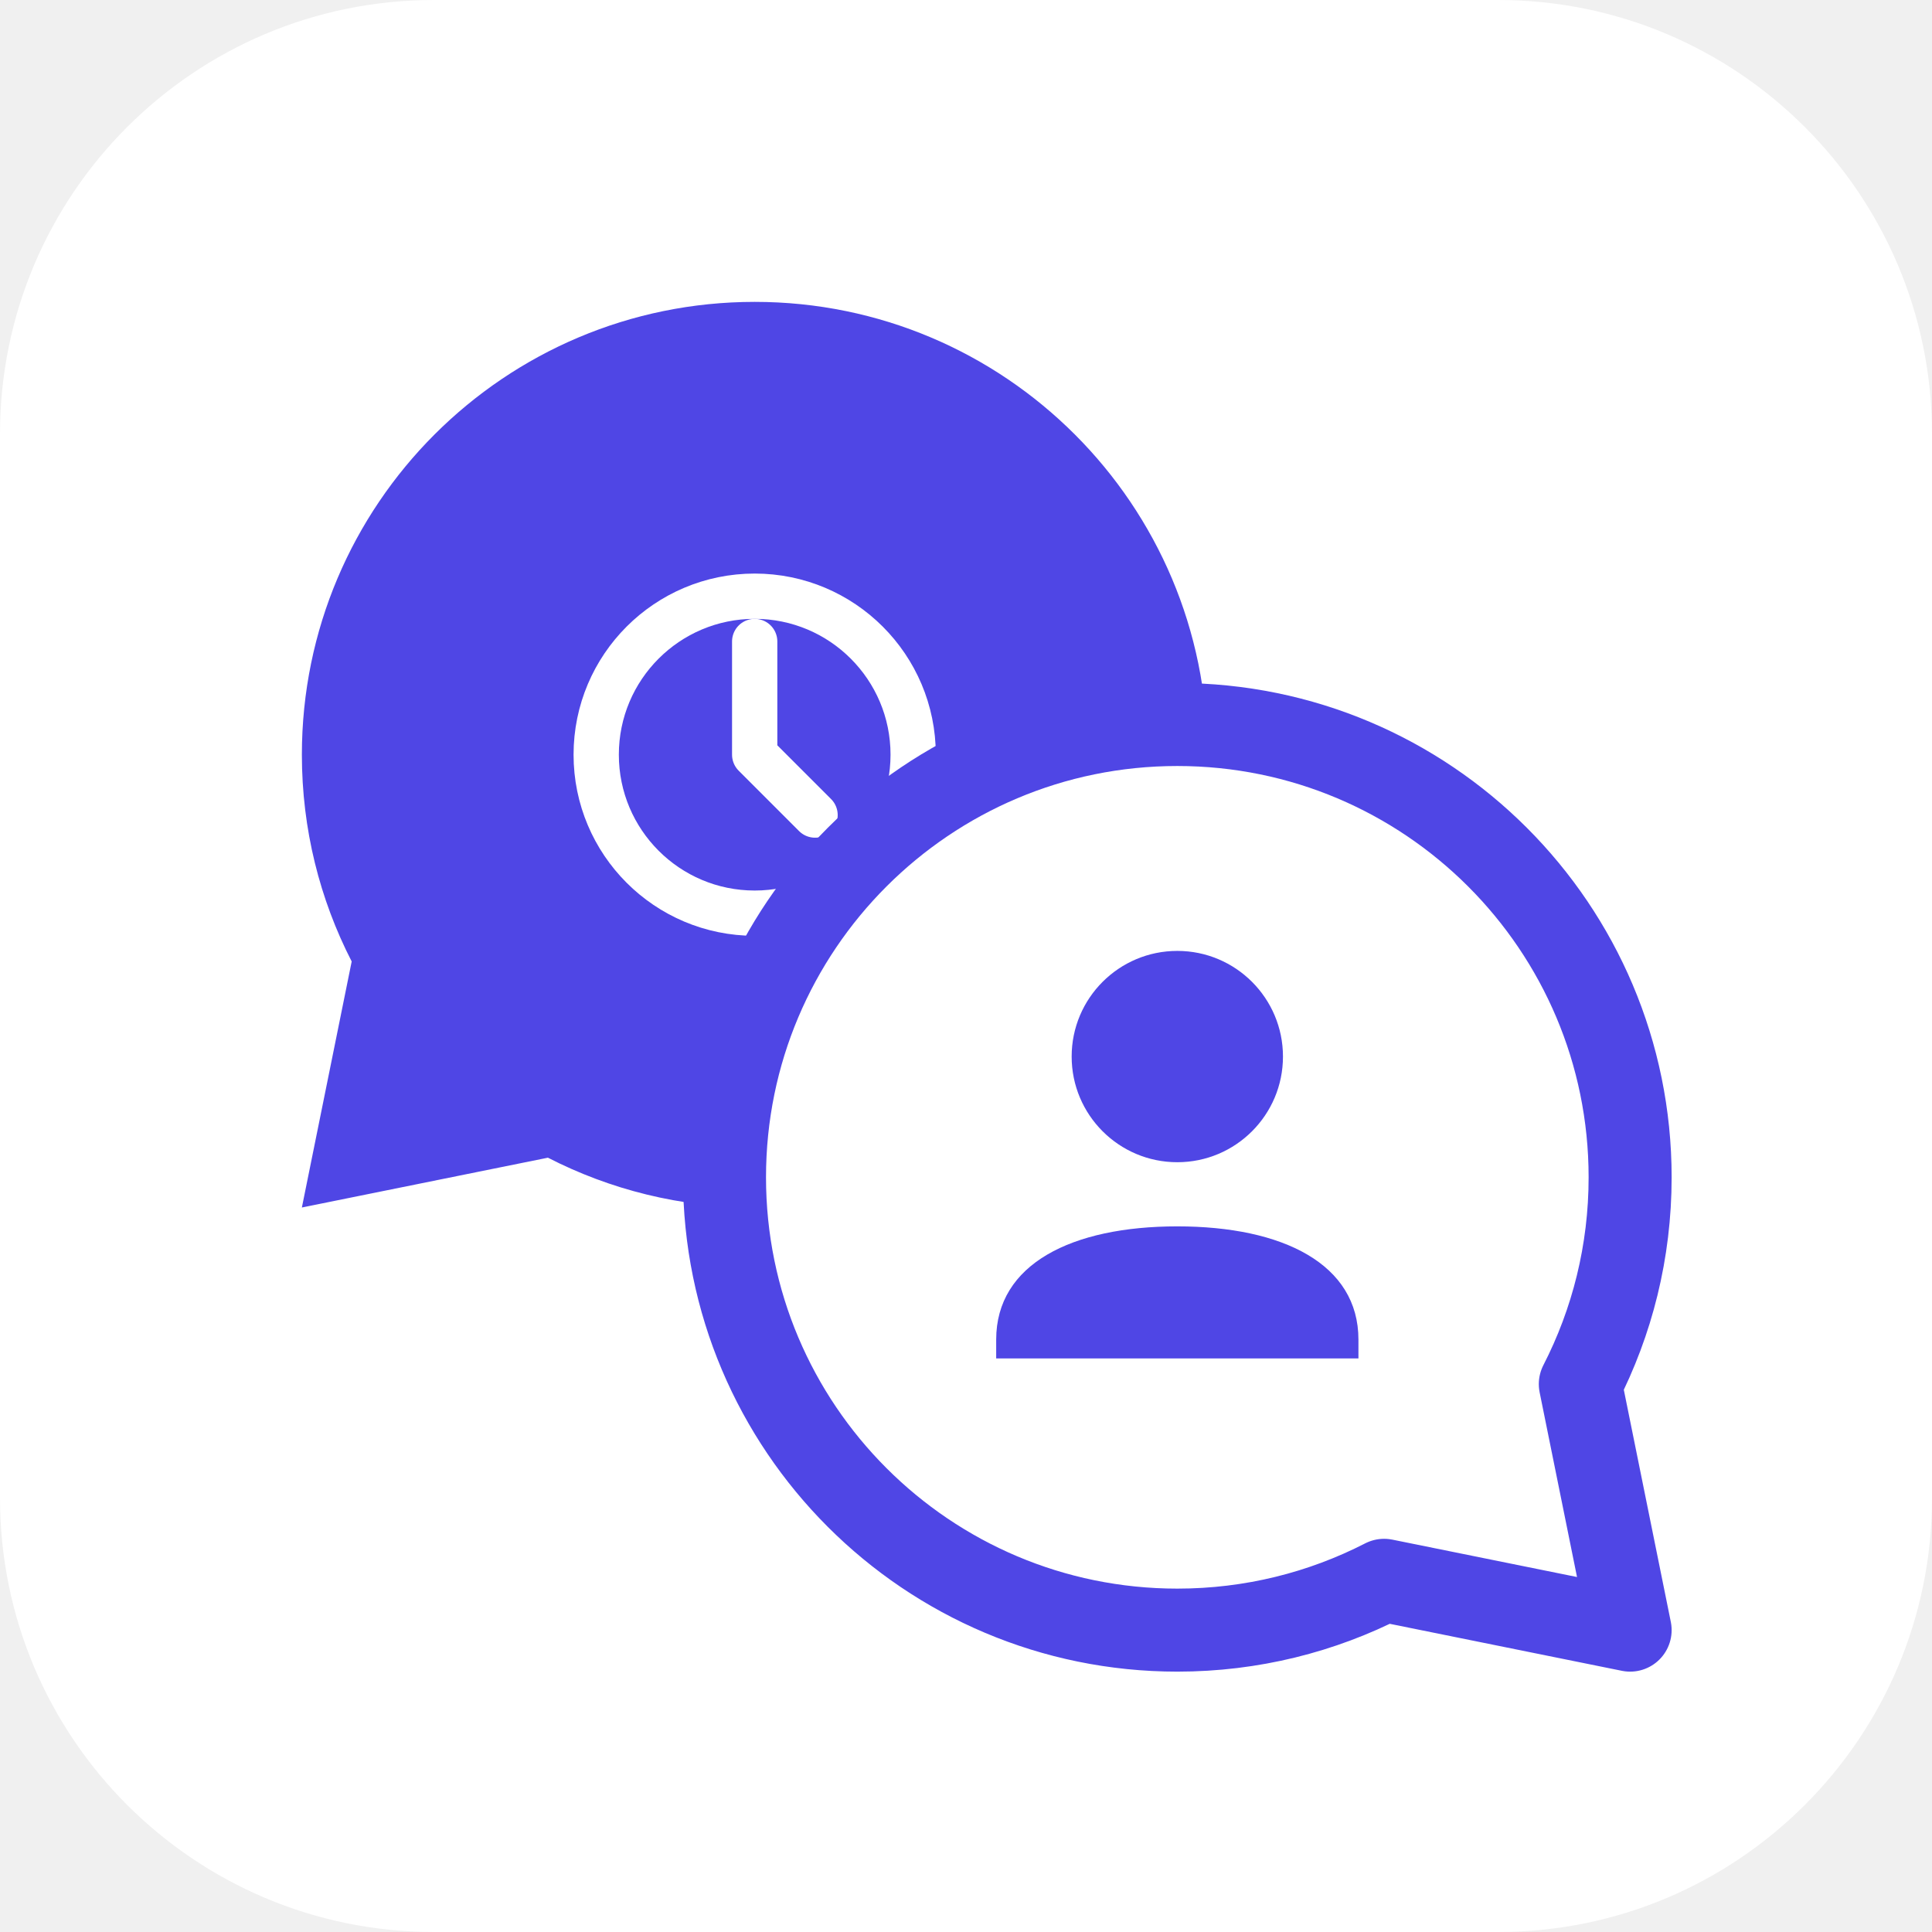
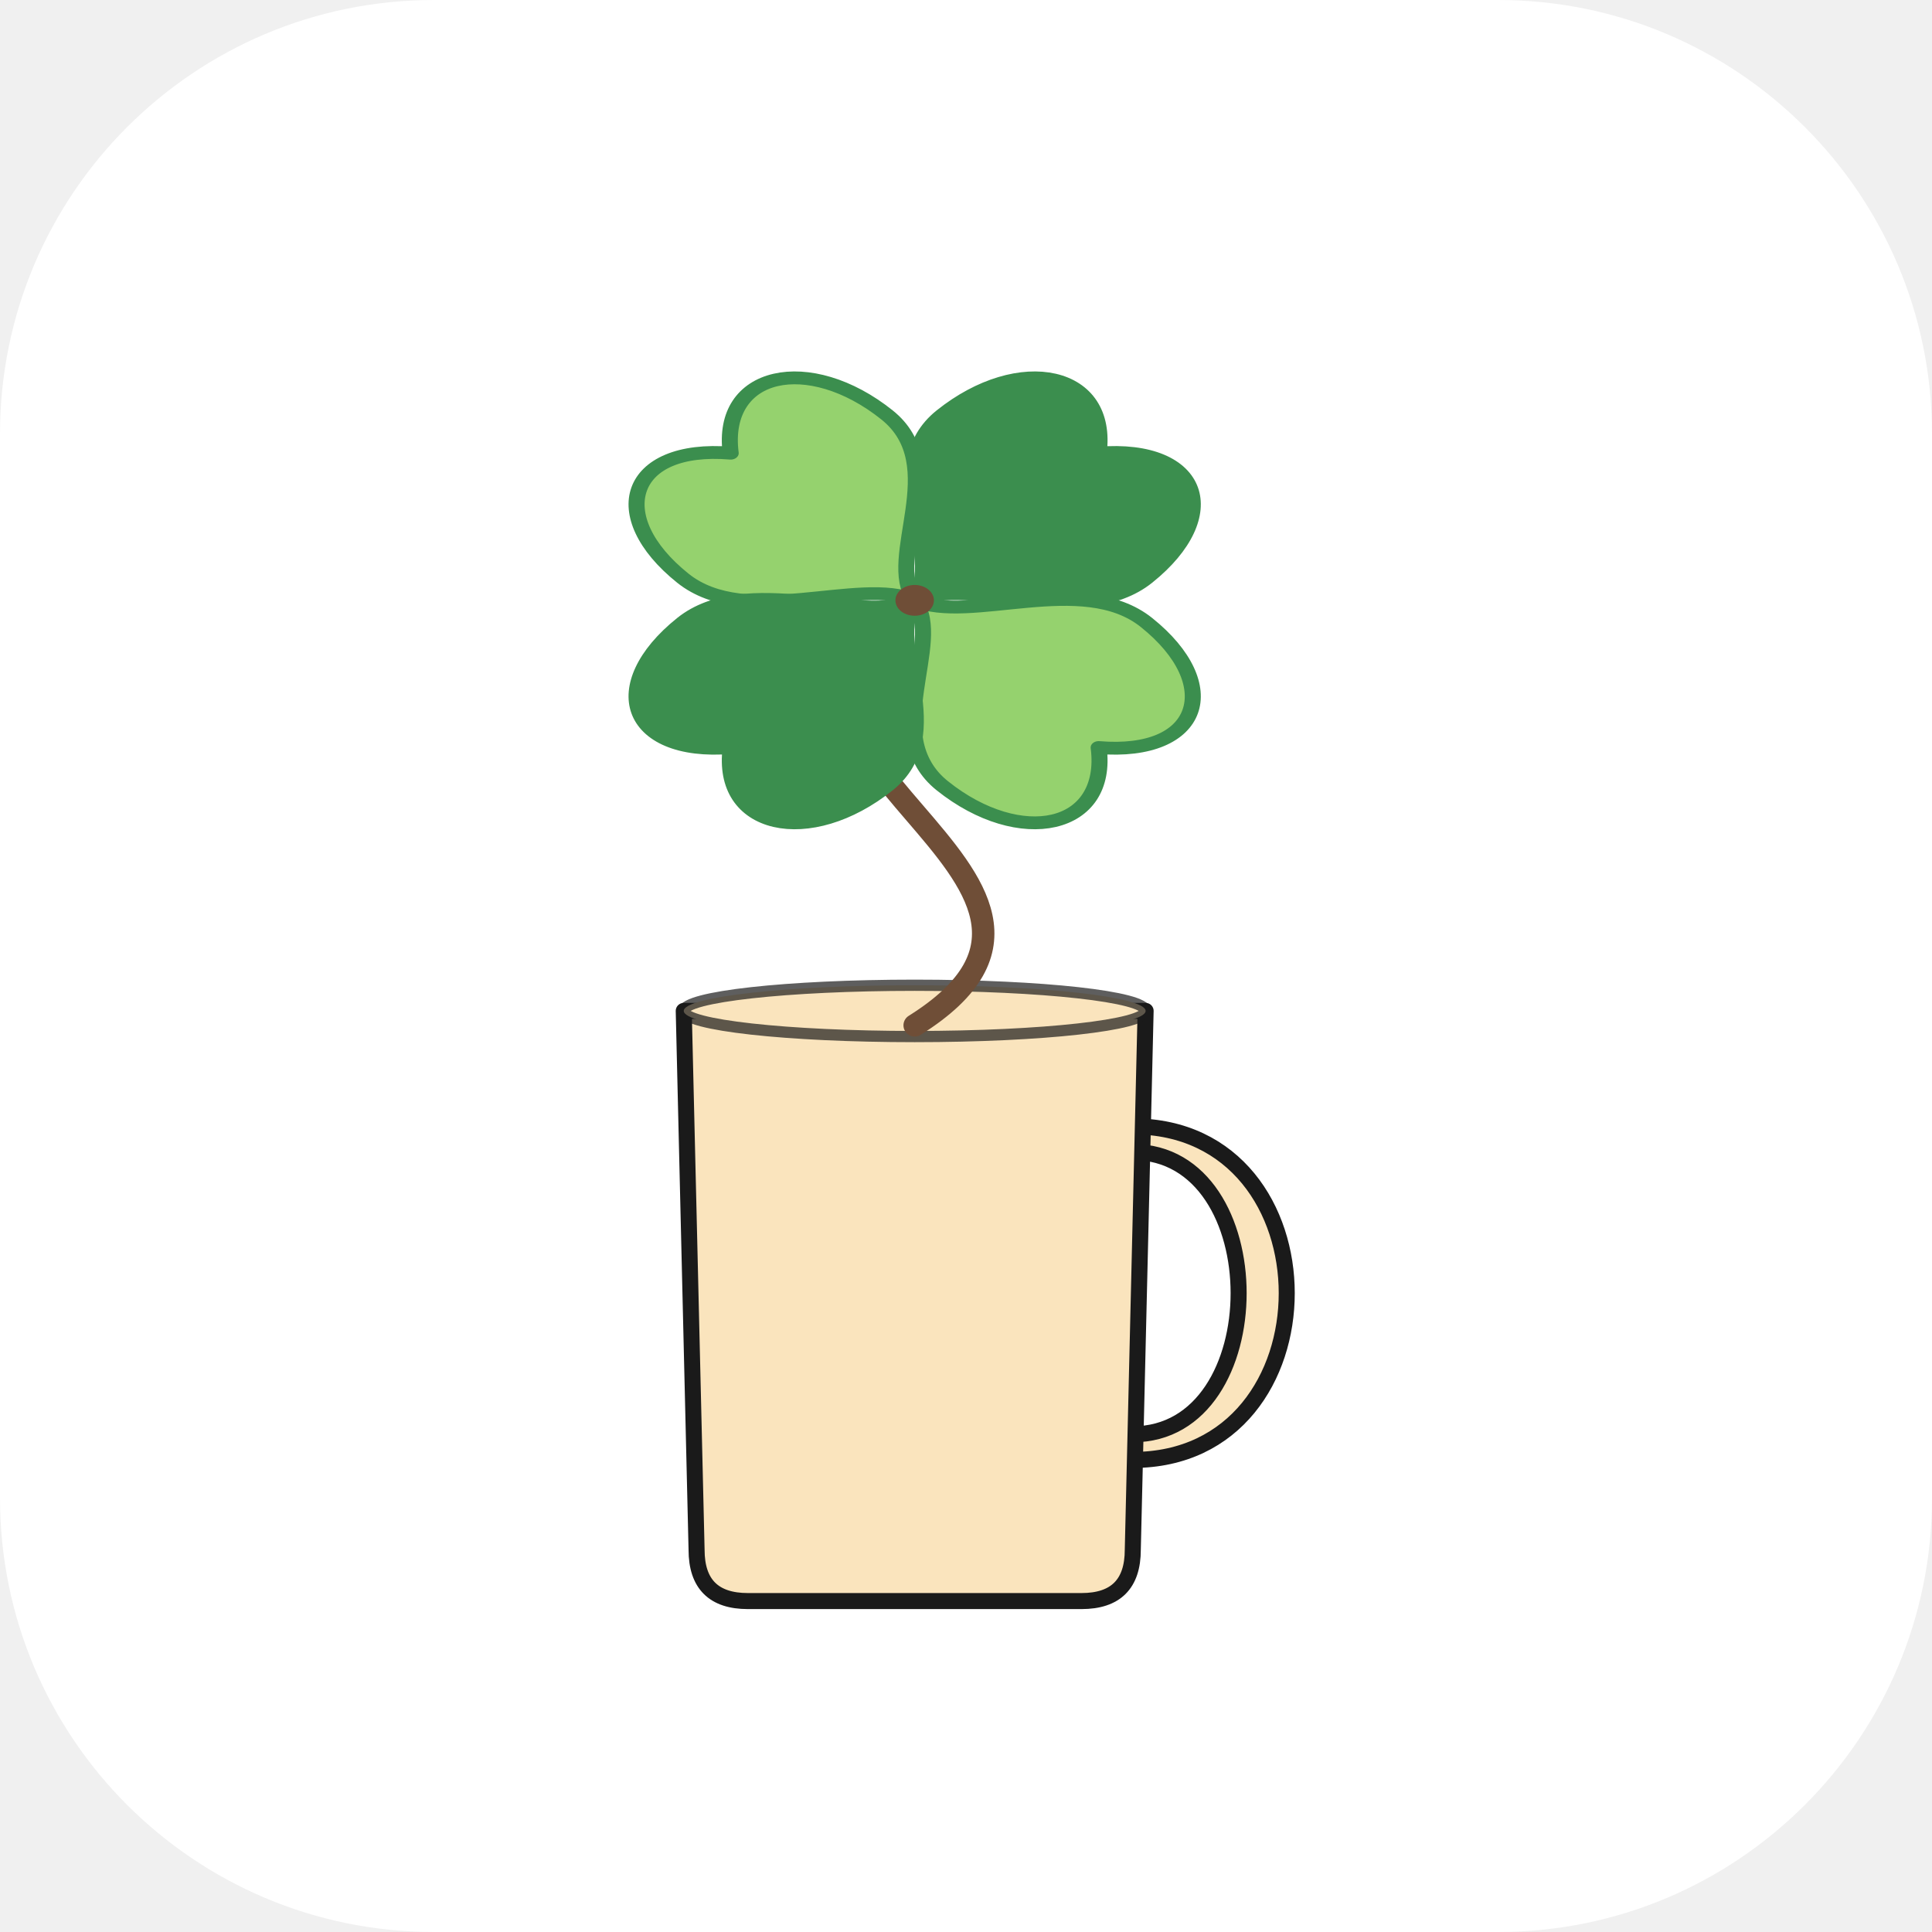
<svg xmlns="http://www.w3.org/2000/svg" viewBox="0 0 512 512" width="512" height="512">
-   <rect width="512" height="512" rx="115" fill="#FFFFFF" />
-   <path d="M320 200 C320 266.27 266.27 320 200 320 C180.26 320 161.64 315.24 145.2 306.8 L80 320 L93.2 254.8 C84.76 238.36 80 219.74 80 200 C80 133.73 133.73 80 200 80 C266.27 80 320 133.73 320 200 Z" fill="#4F46E5" />
-   <circle cx="200" cy="200" r="42" fill="none" stroke="#FFFFFF" stroke-width="12" />
-   <path d="M200 170 L200 200 L216 216" fill="none" stroke="#FFFFFF" stroke-width="12" stroke-linecap="round" stroke-linejoin="round" />
-   <path d="M432 312 C432 245.73 378.27 192 312 192 C245.73 192 192 245.73 192 312 C192 378.27 245.73 432 312 432 C331.74 432 350.36 427.24 366.8 418.8 L432 432 L418.8 366.8 C427.24 350.36 432 331.74 432 312 Z" fill="#FFFFFF" stroke="#4F46E5" stroke-width="22" stroke-linejoin="round" />
-   <circle cx="312" cy="280" r="28" fill="#4F46E5" />
-   <path d="M360 355 C360 335 340 325 312 325 C284 325 264 335 264 355 L264 360 L360 360 Z" fill="#4F46E5" />
+   <rect width="512" height="512" rx="115" fill="#ffffff" />
+   <g transform="translate(256 256) scale(1.7) translate(-168 -203)">
+     <g transform="translate(160 210)">
+       <path d="M 34 18 C 66 18 66 70 34 70 L 34 66 C 56 66 56 22 34 22 Z" fill="#fae4bd" stroke="#1a1a1a" stroke-width="2.5" stroke-linejoin="round" />
+       <path d="M -36 0 L 36 0 L 34 84 Q 34 92 26 92 L -26 92 Q -34 92 -34 84 Z" fill="#fae4bd" stroke="#1a1a1a" stroke-width="2.5" stroke-linejoin="round" />
+       <ellipse cx="0" cy="0" rx="36" ry="4" fill="#fae4bd" fill-opacity="1" stroke="#1a1a1a" stroke-width="1.75" stroke-opacity="0.7" />
+     </g>
+     <g transform="translate(160 146)">
+       <path d="M 0 0 C -37 23.188 37 43.062 0 66.25" fill="none" stroke="#6f4e37" stroke-width="3.5" stroke-linecap="round" />
+     </g>
+     <g transform="translate(160 146) scale(1 0.8) rotate(0)">
+       <path d="M 0 0 C -2.7 -9.36 -22.5 -14.56 -22.5 -28.6 C -22.5 -45.76 -10.125 -53.04 0 -40.56 C 10.125 -53.04 22.5 -45.76 22.5 -28.6 C 22.5 -14.56 2.7 -9.36 0 0 Z" transform="rotate(45)" fill="#3b8e4e" stroke="#3b8e4e" stroke-width="2.5" stroke-linejoin="round" />
+       <path d="M 0 0 C -2.7 -9.36 -22.5 -14.56 -22.5 -28.6 C -22.5 -45.76 -10.125 -53.04 0 -40.56 C 10.125 -53.04 22.5 -45.76 22.5 -28.6 C 22.5 -14.56 2.7 -9.36 0 0 Z" transform="rotate(315)" fill="#95d26e" stroke="#3b8e4e" stroke-width="2.5" stroke-linejoin="round" />
+       <path d="M 0 0 C -2.7 -9.36 -22.5 -14.56 -22.5 -28.6 C -22.5 -45.76 -10.125 -53.04 0 -40.56 C 10.125 -53.04 22.5 -45.76 22.5 -28.6 C 22.5 -14.56 2.7 -9.36 0 0 Z" transform="rotate(135)" fill="#95d26e" stroke="#3b8e4e" stroke-width="2.5" stroke-linejoin="round" />
+       <path d="M 0 0 C -2.7 -9.36 -22.5 -14.56 -22.5 -28.6 C -22.5 -45.76 -10.125 -53.04 0 -40.56 C 10.125 -53.04 22.5 -45.76 22.5 -28.6 C 22.5 -14.56 2.7 -9.36 0 0 Z" transform="rotate(225)" fill="#3b8e4e" stroke="#3b8e4e" stroke-width="2.5" stroke-linejoin="round" />
+       <circle cx="0" cy="0" r="3" fill="#6f4e37" />
+     </g>
+   </g>
</svg>
